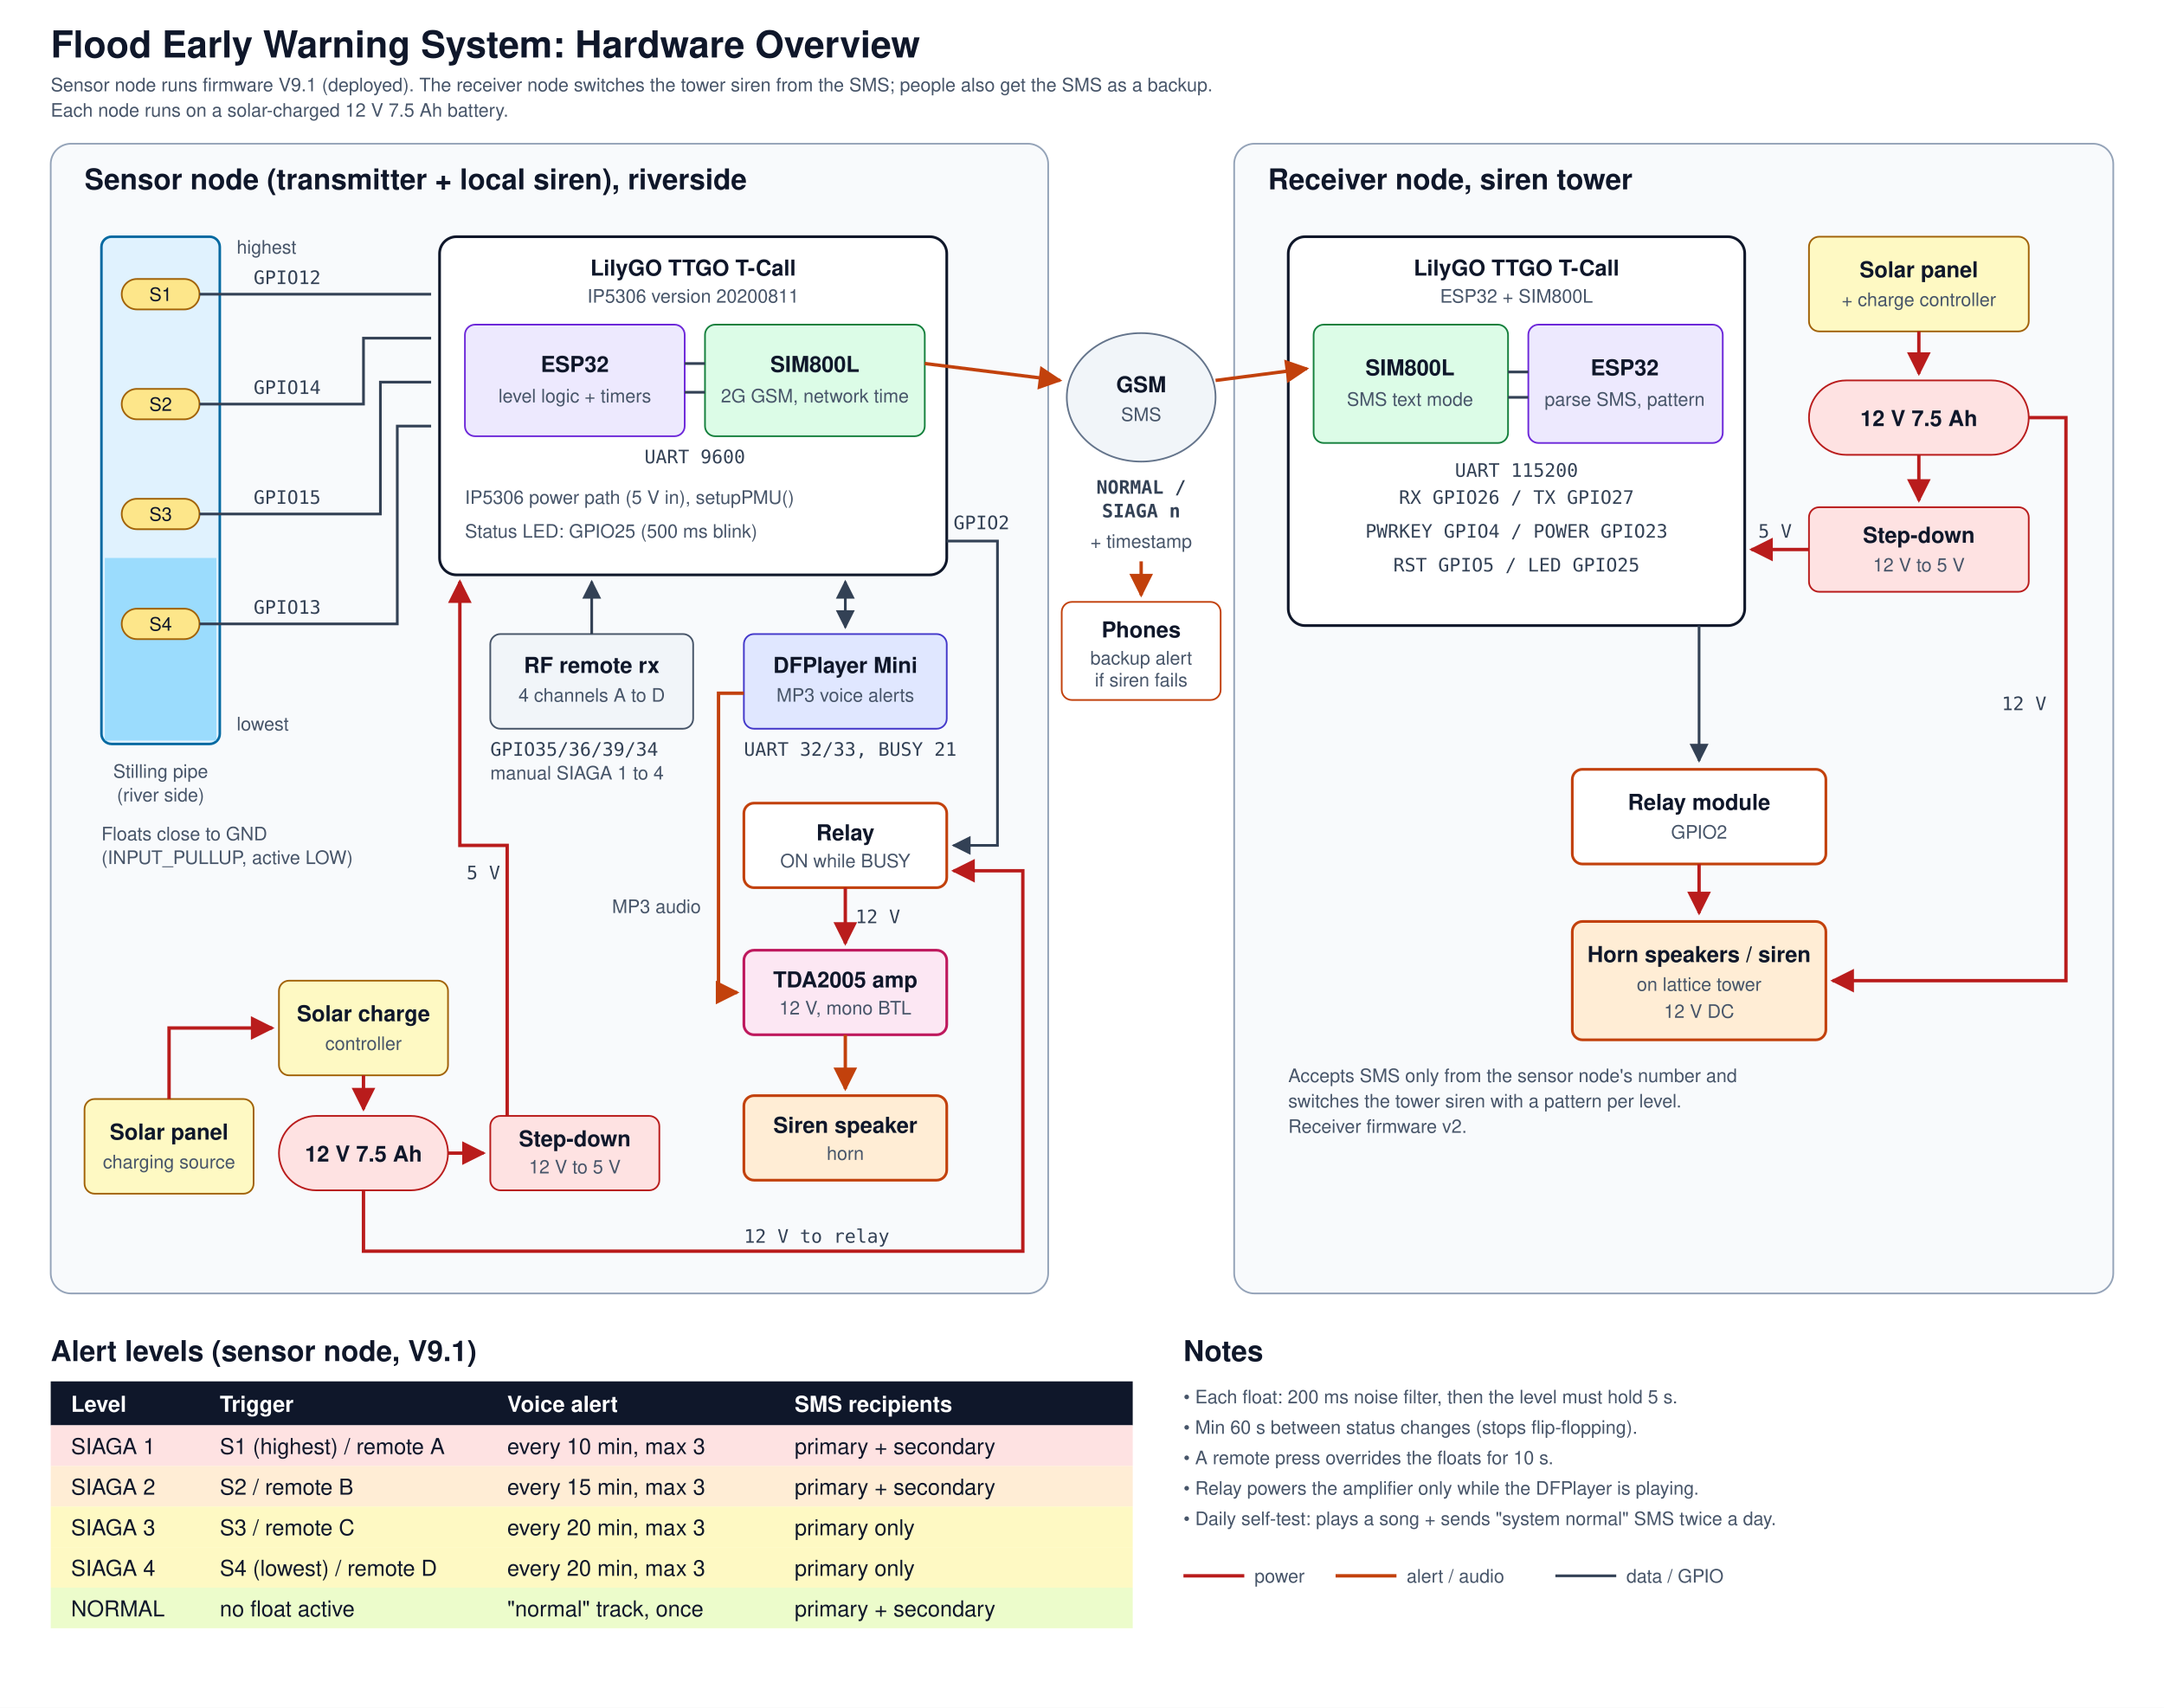
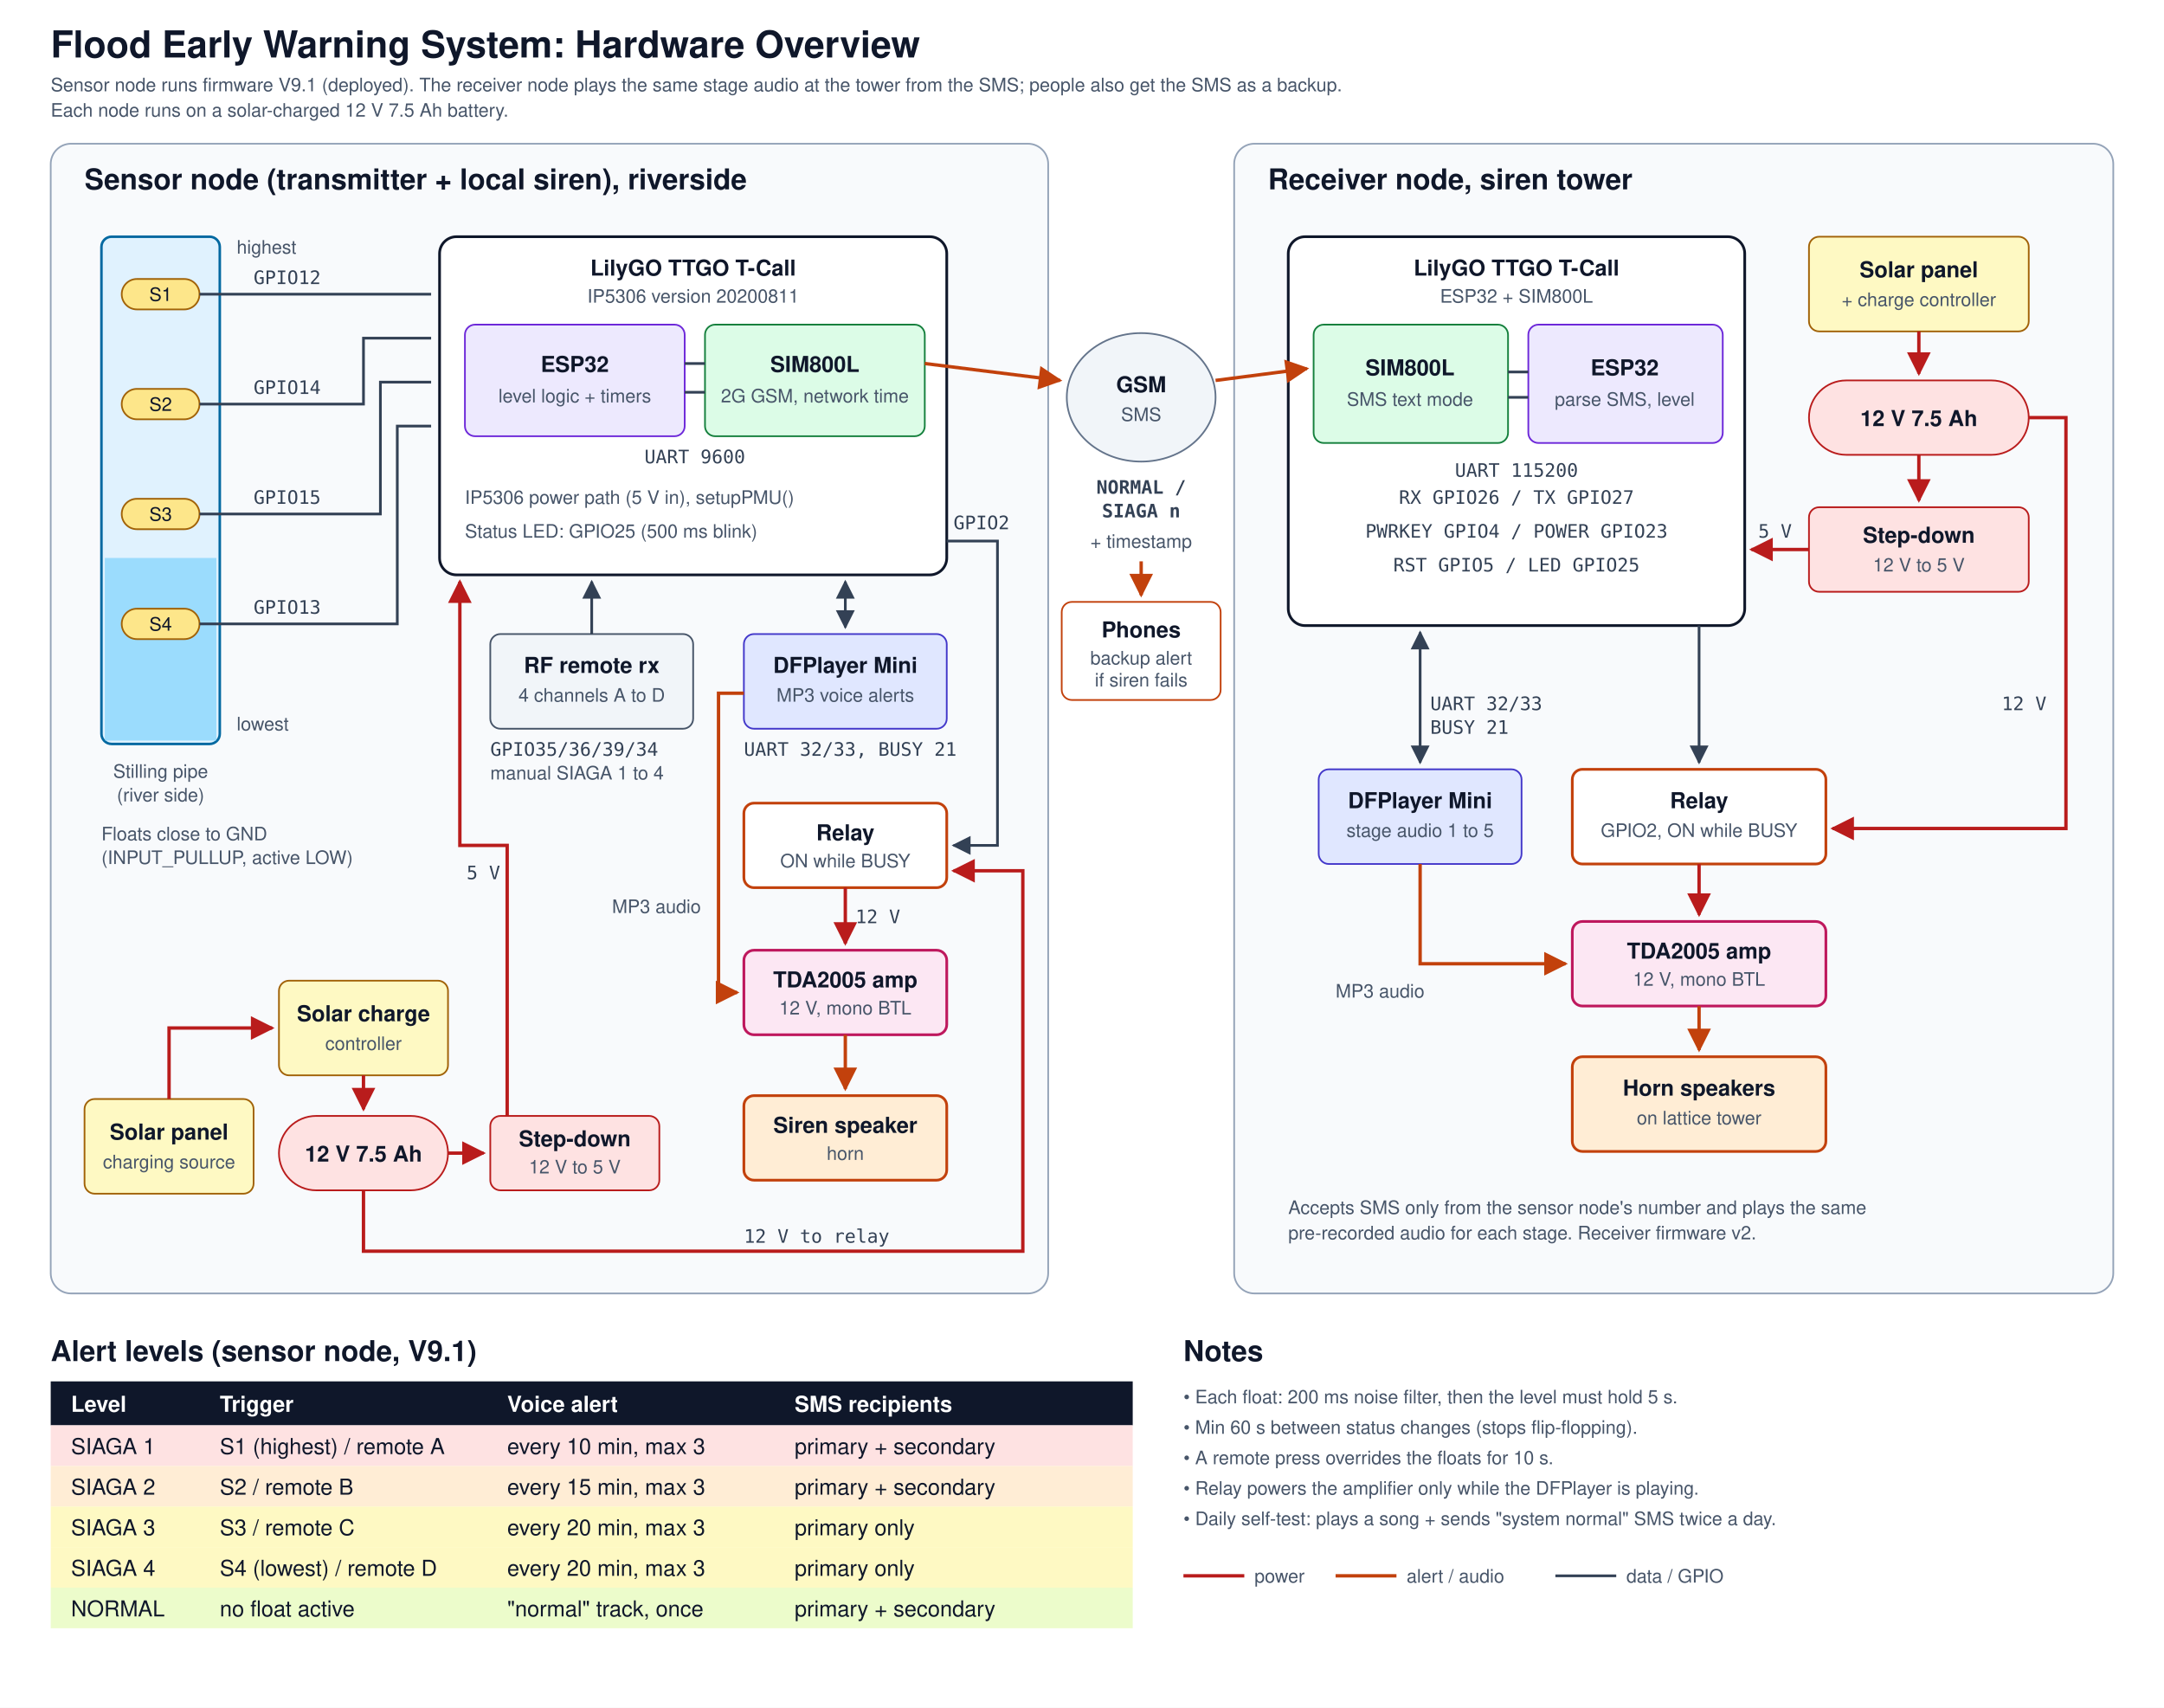
<svg xmlns="http://www.w3.org/2000/svg" viewBox="0 0 1280 1010" width="1280" height="1010" font-family="Helvetica, Arial, sans-serif">
  <defs>
    <marker id="ar" viewBox="0 0 10 10" refX="9" refY="5" markerWidth="7" markerHeight="7" orient="auto-start-reverse">
      <path d="M0,0 L10,5 L0,10 z" fill="#334155" />
    </marker>
    <marker id="arR" viewBox="0 0 10 10" refX="9" refY="5" markerWidth="7" markerHeight="7" orient="auto-start-reverse">
      <path d="M0,0 L10,5 L0,10 z" fill="#c2410c" />
    </marker>
    <marker id="arP" viewBox="0 0 10 10" refX="9" refY="5" markerWidth="7" markerHeight="7" orient="auto-start-reverse">
      <path d="M0,0 L10,5 L0,10 z" fill="#b91c1c" />
    </marker>
    <style>
      .t{font-size:13px;fill:#0f172a}.s{font-size:11px;fill:#475569}.h{font-size:17px;font-weight:700;fill:#0f172a}
      .b{font-weight:700}.mono{font-family:Menlo,Consolas,monospace;font-size:11px;fill:#334155}
      .w{stroke:#334155;stroke-width:1.6;fill:none}.pw{stroke:#b91c1c;stroke-width:2;fill:none}
      .sig{stroke:#c2410c;stroke-width:2;fill:none}.tbd{stroke-dasharray:6 4}
    </style>
  </defs>
  <rect width="1280" height="1010" fill="#ffffff" />
  <text x="30" y="34" font-size="22" font-weight="700" fill="#0f172a">Flood Early Warning System: Hardware Overview</text>
-   <text x="30" y="54" class="s">Sensor node runs firmware V9.1 (deployed). The receiver node switches the tower siren from the SMS; people also get the SMS as a backup.</text>
+   <text x="30" y="54" class="s">Sensor node runs firmware V9.1 (deployed). The receiver node plays the same stage audio at the tower from the SMS; people also get the SMS as a backup.</text>
  <text x="30" y="69" class="s">Each node runs on a solar-charged 12 V 7.5 Ah battery.</text>
  <rect x="30" y="85" width="590" height="680" rx="12" fill="#f8fafc" stroke="#94a3b8" />
  <text x="50" y="112" class="h">Sensor node (transmitter + local siren), riverside</text>
  <rect x="60" y="140" width="70" height="300" rx="6" fill="#e0f2fe" stroke="#0369a1" stroke-width="1.5" />
  <rect x="62" y="330" width="66" height="108" fill="#7dd3fc" opacity="0.7" />
  <text x="95" y="460" text-anchor="middle" class="s">Stilling pipe</text>
  <text x="95" y="474" text-anchor="middle" class="s">(river side)</text>
  <g class="t">
    <rect x="72" y="165" width="46" height="18" rx="9" fill="#fde68a" stroke="#a16207" />
    <text x="95" y="178" text-anchor="middle" font-size="11">S1</text>
    <rect x="72" y="230" width="46" height="18" rx="9" fill="#fde68a" stroke="#a16207" />
    <text x="95" y="243" text-anchor="middle" font-size="11">S2</text>
    <rect x="72" y="295" width="46" height="18" rx="9" fill="#fde68a" stroke="#a16207" />
    <text x="95" y="308" text-anchor="middle" font-size="11">S3</text>
    <rect x="72" y="360" width="46" height="18" rx="9" fill="#fde68a" stroke="#a16207" />
    <text x="95" y="373" text-anchor="middle" font-size="11">S4</text>
  </g>
  <text x="140" y="150" class="s">highest</text>
  <text x="140" y="432" class="s">lowest</text>
  <g class="w">
    <path d="M118 174 L255 174" />
    <path d="M118 239 L215 239 L215 200 L255 200" />
    <path d="M118 304 L225 304 L225 226 L255 226" />
    <path d="M118 369 L235 369 L235 252 L255 252" />
  </g>
  <text x="150" y="168" class="mono">GPIO12</text>
  <text x="150" y="233" class="mono">GPIO14</text>
  <text x="150" y="298" class="mono">GPIO15</text>
  <text x="150" y="363" class="mono">GPIO13</text>
  <text x="60" y="497" class="s">Floats close to GND</text>
  <text x="60" y="511" class="s">(INPUT_PULLUP, active LOW)</text>
  <rect x="260" y="140" width="300" height="200" rx="10" fill="#ffffff" stroke="#0f172a" stroke-width="1.6" />
  <text x="410" y="163" text-anchor="middle" class="t b">LilyGO TTGO T-Call</text>
  <text x="410" y="179" text-anchor="middle" class="s">IP5306 version 20200811</text>
  <rect x="275" y="192" width="130" height="66" rx="6" fill="#ede9fe" stroke="#6d28d9" />
  <text x="340" y="220" text-anchor="middle" class="t b">ESP32</text>
  <text x="340" y="238" text-anchor="middle" class="s">level logic + timers</text>
  <rect x="417" y="192" width="130" height="66" rx="6" fill="#dcfce7" stroke="#15803d" />
  <text x="482" y="220" text-anchor="middle" class="t b">SIM800L</text>
  <text x="482" y="238" text-anchor="middle" class="s">2G GSM, network time</text>
  <path d="M405 215 L417 215" class="w" />
  <path d="M405 232 L417 232" class="w" />
  <text x="411" y="274" text-anchor="middle" class="mono">UART 9600</text>
  <text x="275" y="298" class="s">IP5306 power path (5 V in), setupPMU()</text>
  <text x="275" y="318" class="s">Status LED: GPIO25 (500 ms blink)</text>
  <rect x="290" y="375" width="120" height="56" rx="6" fill="#f1f5f9" stroke="#475569" />
  <text x="350" y="398" text-anchor="middle" class="t b">RF remote rx</text>
  <text x="350" y="415" text-anchor="middle" class="s">4 channels A to D</text>
  <path d="M350 375 L350 344" class="w" marker-end="url(#ar)" />
  <text x="290" y="447" class="mono">GPIO35/36/39/34</text>
  <text x="290" y="461" class="s">manual SIAGA 1 to 4</text>
  <rect x="440" y="375" width="120" height="56" rx="6" fill="#e0e7ff" stroke="#4338ca" />
  <text x="500" y="398" text-anchor="middle" class="t b">DFPlayer Mini</text>
  <text x="500" y="415" text-anchor="middle" class="s">MP3 voice alerts</text>
  <path d="M500 344 L500 371" class="w" marker-start="url(#ar)" marker-end="url(#ar)" />
  <text x="440" y="447" class="mono">UART 32/33, BUSY 21</text>
  <path d="M560 320 L590 320 L590 500 L564 500" class="w" marker-end="url(#ar)" />
  <text x="564" y="313" class="mono">GPIO2</text>
  <rect x="440" y="475" width="120" height="50" rx="6" fill="#ffffff" stroke="#c2410c" stroke-width="1.6" />
  <text x="500" y="497" text-anchor="middle" class="t b">Relay</text>
  <text x="500" y="513" text-anchor="middle" class="s">ON while BUSY</text>
  <rect x="440" y="562" width="120" height="50" rx="6" fill="#fce7f3" stroke="#be185d" stroke-width="1.6" />
  <text x="500" y="584" text-anchor="middle" class="t b">TDA2005 amp</text>
  <text x="500" y="600" text-anchor="middle" class="s">12 V, mono BTL</text>
  <rect x="440" y="648" width="120" height="50" rx="6" fill="#ffedd5" stroke="#c2410c" stroke-width="1.6" />
  <text x="500" y="670" text-anchor="middle" class="t b">Siren speaker</text>
  <text x="500" y="686" text-anchor="middle" class="s">horn</text>
  <path d="M500 525 L500 558" class="pw" marker-end="url(#arP)" />
  <text x="506" y="546" class="mono">12 V</text>
  <path d="M500 612 L500 644" class="sig" marker-end="url(#arR)" />
  <path d="M440 410 L425 410 L425 587 L436 587" class="sig" marker-end="url(#arR)" />
  <text x="362" y="540" class="s">MP3 audio</text>
  <rect x="50" y="650" width="100" height="56" rx="6" fill="#fef9c3" stroke="#a16207" />
  <text x="100" y="674" text-anchor="middle" class="t b">Solar panel</text>
  <text x="100" y="691" text-anchor="middle" class="s">charging source</text>
  <rect x="165" y="580" width="100" height="56" rx="6" fill="#fef9c3" stroke="#a16207" />
  <text x="215" y="604" text-anchor="middle" class="t b">Solar charge</text>
  <text x="215" y="621" text-anchor="middle" class="s">controller</text>
  <rect x="165" y="660" width="100" height="44" rx="22" fill="#fee2e2" stroke="#b91c1c" />
  <text x="215" y="687" text-anchor="middle" class="t b">12 V 7.5 Ah</text>
  <rect x="290" y="660" width="100" height="44" rx="6" fill="#fee2e2" stroke="#b91c1c" />
  <text x="340" y="678" text-anchor="middle" class="t b">Step-down</text>
  <text x="340" y="694" text-anchor="middle" class="s">12 V to 5 V</text>
  <path d="M100 650 L100 608 L161 608" class="pw" marker-end="url(#arP)" />
  <path d="M215 636 L215 656" class="pw" marker-end="url(#arP)" />
  <path d="M265 682 L286 682" class="pw" marker-end="url(#arP)" />
  <path d="M300 660 L300 500 L272 500 L272 344" class="pw" marker-end="url(#arP)" />
  <text x="276" y="520" class="mono">5 V</text>
  <path d="M215 704 L215 740 L605 740 L605 515 L564 515" class="pw" marker-end="url(#arP)" />
  <text x="440" y="735" class="mono">12 V to relay</text>
  <rect x="730" y="85" width="520" height="680" rx="12" fill="#f8fafc" stroke="#94a3b8" />
  <text x="750" y="112" class="h">Receiver node, siren tower</text>
  <rect x="762" y="140" width="270" height="230" rx="10" fill="#ffffff" stroke="#0f172a" stroke-width="1.6" />
  <text x="897" y="163" text-anchor="middle" class="t b">LilyGO TTGO T-Call</text>
  <text x="897" y="179" text-anchor="middle" class="s">ESP32 + SIM800L</text>
  <rect x="777" y="192" width="115" height="70" rx="6" fill="#dcfce7" stroke="#15803d" />
  <text x="834" y="222" text-anchor="middle" class="t b">SIM800L</text>
  <text x="834" y="240" text-anchor="middle" class="s">SMS text mode</text>
  <rect x="904" y="192" width="115" height="70" rx="6" fill="#ede9fe" stroke="#6d28d9" />
  <text x="961" y="222" text-anchor="middle" class="t b">ESP32</text>
-   <text x="961" y="240" text-anchor="middle" class="s">parse SMS, pattern</text>
+   <text x="961" y="240" text-anchor="middle" class="s">parse SMS, level</text>
  <path d="M892 220 L904 220" class="w" />
  <path d="M892 235 L904 235" class="w" />
  <text x="897" y="282" class="mono" text-anchor="middle">UART 115200</text>
  <text x="897" y="298" class="mono" text-anchor="middle">RX GPIO26 / TX GPIO27</text>
  <text x="897" y="318" class="mono" text-anchor="middle">PWRKEY GPIO4 / POWER GPIO23</text>
  <text x="897" y="338" class="mono" text-anchor="middle">RST GPIO5 / LED GPIO25</text>
  <rect x="1070" y="140" width="130" height="56" rx="6" fill="#fef9c3" stroke="#a16207" />
  <text x="1135" y="164" text-anchor="middle" class="t b">Solar panel</text>
  <text x="1135" y="181" text-anchor="middle" class="s">+ charge controller</text>
  <rect x="1070" y="225" width="130" height="44" rx="22" fill="#fee2e2" stroke="#b91c1c" />
  <text x="1135" y="252" text-anchor="middle" class="t b">12 V 7.5 Ah</text>
  <rect x="1070" y="300" width="130" height="50" rx="6" fill="#fee2e2" stroke="#b91c1c" />
  <text x="1135" y="321" text-anchor="middle" class="t b">Step-down</text>
  <text x="1135" y="338" text-anchor="middle" class="s">12 V to 5 V</text>
  <path d="M1135 196 L1135 221" class="pw" marker-end="url(#arP)" />
  <path d="M1135 269 L1135 296" class="pw" marker-end="url(#arP)" />
  <path d="M1070 325 L1036 325" class="pw" marker-end="url(#arP)" />
  <text x="1040" y="318" class="mono">5 V</text>
-   <path d="M1200 247 L1222 247 L1222 580 L1084 580" class="pw" marker-end="url(#arP)" />
+   <path d="M1200 247 L1222 247 L1222 490 L1084 490" class="pw" marker-end="url(#arP)" />
  <text x="1184" y="420" class="mono">12 V</text>
+   <rect x="780" y="455" width="120" height="56" rx="6" fill="#e0e7ff" stroke="#4338ca" />
+   <text x="840" y="478" text-anchor="middle" class="t b">DFPlayer Mini</text>
+   <text x="840" y="495" text-anchor="middle" class="s">stage audio 1 to 5</text>
+   <path d="M840 374 L840 451" class="w" marker-start="url(#ar)" marker-end="url(#ar)" />
+   <text x="846" y="420" class="mono">UART 32/33</text>
+   <text x="846" y="434" class="mono">BUSY 21</text>
  <rect x="930" y="455" width="150" height="56" rx="6" fill="#ffffff" stroke="#c2410c" stroke-width="1.6" />
-   <text x="1005" y="479" text-anchor="middle" class="t b">Relay module</text>
-   <text x="1005" y="496" text-anchor="middle" class="s">GPIO2</text>
-   <rect x="930" y="545" width="150" height="70" rx="6" fill="#ffedd5" stroke="#c2410c" stroke-width="1.6" />
-   <text x="1005" y="569" text-anchor="middle" class="t b">Horn speakers / siren</text>
-   <text x="1005" y="586" text-anchor="middle" class="s">on lattice tower</text>
-   <text x="1005" y="602" text-anchor="middle" class="s">12 V DC</text>
-   <path d="M1005 370 L1005 450" class="w" marker-end="url(#ar)" />
-   <path d="M1005 511 L1005 540" class="pw" marker-end="url(#arP)" />
-   <text x="762" y="640" class="s">Accepts SMS only from the sensor node's number and</text>
-   <text x="762" y="655" class="s">switches the tower siren with a pattern per level.</text>
-   <text x="762" y="670" class="s">Receiver firmware v2.</text>
+   <text x="1005" y="478" text-anchor="middle" class="t b">Relay</text>
+   <text x="1005" y="495" text-anchor="middle" class="s">GPIO2, ON while BUSY</text>
+   <path d="M1005 370 L1005 451" class="w" marker-end="url(#ar)" />
+   <rect x="930" y="545" width="150" height="50" rx="6" fill="#fce7f3" stroke="#be185d" stroke-width="1.6" />
+   <text x="1005" y="567" text-anchor="middle" class="t b">TDA2005 amp</text>
+   <text x="1005" y="583" text-anchor="middle" class="s">12 V, mono BTL</text>
+   <path d="M1005 511 L1005 541" class="pw" marker-end="url(#arP)" />
+   <path d="M840 511 L840 570 L926 570" class="sig" marker-end="url(#arR)" />
+   <text x="790" y="590" class="s">MP3 audio</text>
+   <rect x="930" y="625" width="150" height="56" rx="6" fill="#ffedd5" stroke="#c2410c" stroke-width="1.6" />
+   <text x="1005" y="648" text-anchor="middle" class="t b">Horn speakers</text>
+   <text x="1005" y="665" text-anchor="middle" class="s">on lattice tower</text>
+   <path d="M1005 595 L1005 621" class="sig" marker-end="url(#arR)" />
+   <text x="762" y="718" class="s">Accepts SMS only from the sensor node's number and plays the same</text>
+   <text x="762" y="733" class="s">pre-recorded audio for each stage. Receiver firmware v2.</text>
  <ellipse cx="675" cy="235" rx="44" ry="38" fill="#f1f5f9" stroke="#64748b" />
  <text x="675" y="232" text-anchor="middle" class="t b">GSM</text>
  <text x="675" y="249" text-anchor="middle" class="s">SMS</text>
  <path d="M547 215 L627 225" class="sig" marker-end="url(#arR)" />
  <path d="M719 225 L773 218" class="sig" marker-end="url(#arR)" />
  <text x="675" y="292" text-anchor="middle" class="mono" font-weight="700">NORMAL /</text>
  <text x="675" y="306" text-anchor="middle" class="mono" font-weight="700">SIAGA n</text>
  <text x="675" y="324" text-anchor="middle" class="s">+ timestamp</text>
  <path d="M675 332 L675 352" class="sig" marker-end="url(#arR)" />
  <rect x="628" y="356" width="94" height="58" rx="6" fill="#ffffff" stroke="#c2410c" />
  <text x="675" y="377" text-anchor="middle" class="t b">Phones</text>
  <text x="675" y="393" text-anchor="middle" class="s">backup alert</text>
  <text x="675" y="406" text-anchor="middle" class="s">if siren fails</text>
  <text x="30" y="805" class="h">Alert levels (sensor node, V9.1)</text>
  <g class="t">
    <rect x="30" y="817" width="640" height="26" fill="#0f172a" />
    <text x="42" y="835" fill="#fff" font-weight="700">Level</text>
    <text x="130" y="835" fill="#fff" font-weight="700">Trigger</text>
    <text x="300" y="835" fill="#fff" font-weight="700">Voice alert</text>
    <text x="470" y="835" fill="#fff" font-weight="700">SMS recipients</text>
    <rect x="30" y="843" width="640" height="24" fill="#fee2e2" />
    <text x="42" y="860">SIAGA 1</text>
    <text x="130" y="860">S1 (highest) / remote A</text>
    <text x="300" y="860">every 10 min, max 3</text>
    <text x="470" y="860">primary + secondary</text>
    <rect x="30" y="867" width="640" height="24" fill="#ffedd5" />
    <text x="42" y="884">SIAGA 2</text>
    <text x="130" y="884">S2 / remote B</text>
    <text x="300" y="884">every 15 min, max 3</text>
    <text x="470" y="884">primary + secondary</text>
    <rect x="30" y="891" width="640" height="24" fill="#fef9c3" />
    <text x="42" y="908">SIAGA 3</text>
    <text x="130" y="908">S3 / remote C</text>
    <text x="300" y="908">every 20 min, max 3</text>
    <text x="470" y="908">primary only</text>
    <rect x="30" y="915" width="640" height="24" fill="#fef9c3" />
    <text x="42" y="932">SIAGA 4</text>
    <text x="130" y="932">S4 (lowest) / remote D</text>
    <text x="300" y="932">every 20 min, max 3</text>
    <text x="470" y="932">primary only</text>
    <rect x="30" y="939" width="640" height="24" fill="#ecfccb" />
    <text x="42" y="956">NORMAL</text>
    <text x="130" y="956">no float active</text>
    <text x="300" y="956">"normal" track, once</text>
    <text x="470" y="956">primary + secondary</text>
  </g>
  <g transform="translate(700,800)">
    <text x="0" y="5" class="h">Notes</text>
    <text x="0" y="30" class="s">• Each float: 200 ms noise filter, then the level must hold 5 s.</text>
    <text x="0" y="48" class="s">• Min 60 s between status changes (stops flip-flopping).</text>
    <text x="0" y="66" class="s">• A remote press overrides the floats for 10 s.</text>
    <text x="0" y="84" class="s">• Relay powers the amplifier only while the DFPlayer is playing.</text>
    <text x="0" y="102" class="s">• Daily self-test: plays a song + sends "system normal" SMS twice a day.</text>
    <path d="M0 132 L36 132" class="pw" />
    <text x="42" y="136" class="s">power</text>
    <path d="M90 132 L126 132" class="sig" />
    <text x="132" y="136" class="s">alert / audio</text>
    <path d="M220 132 L256 132" class="w" />
    <text x="262" y="136" class="s">data / GPIO</text>
  </g>
</svg>
